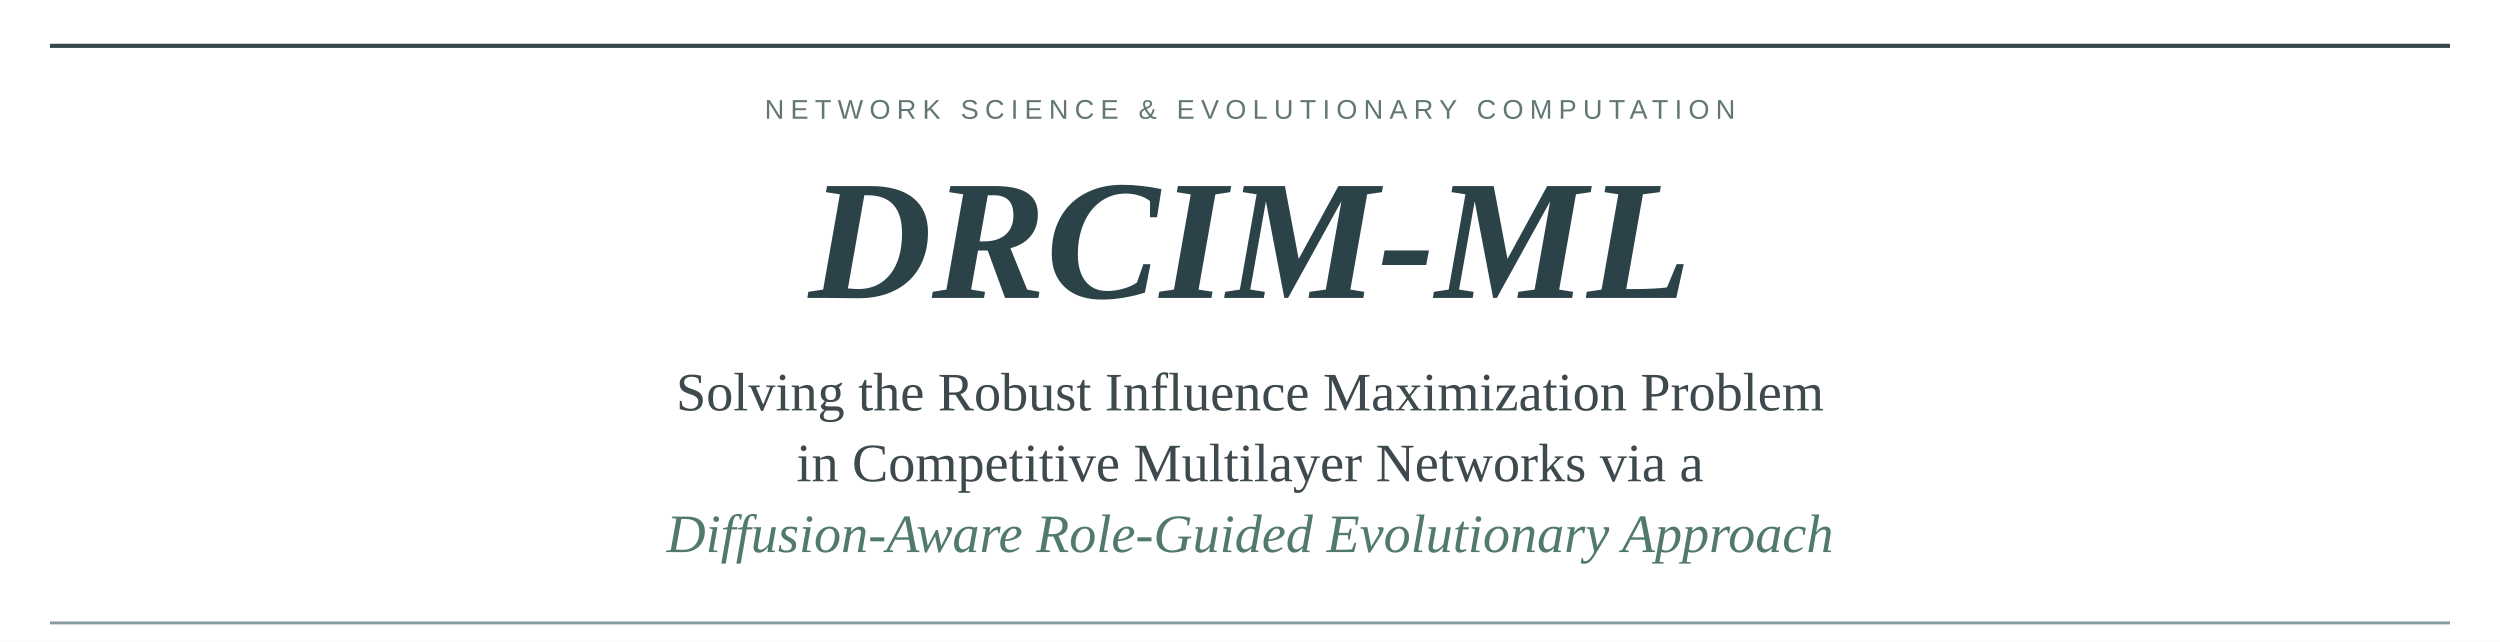
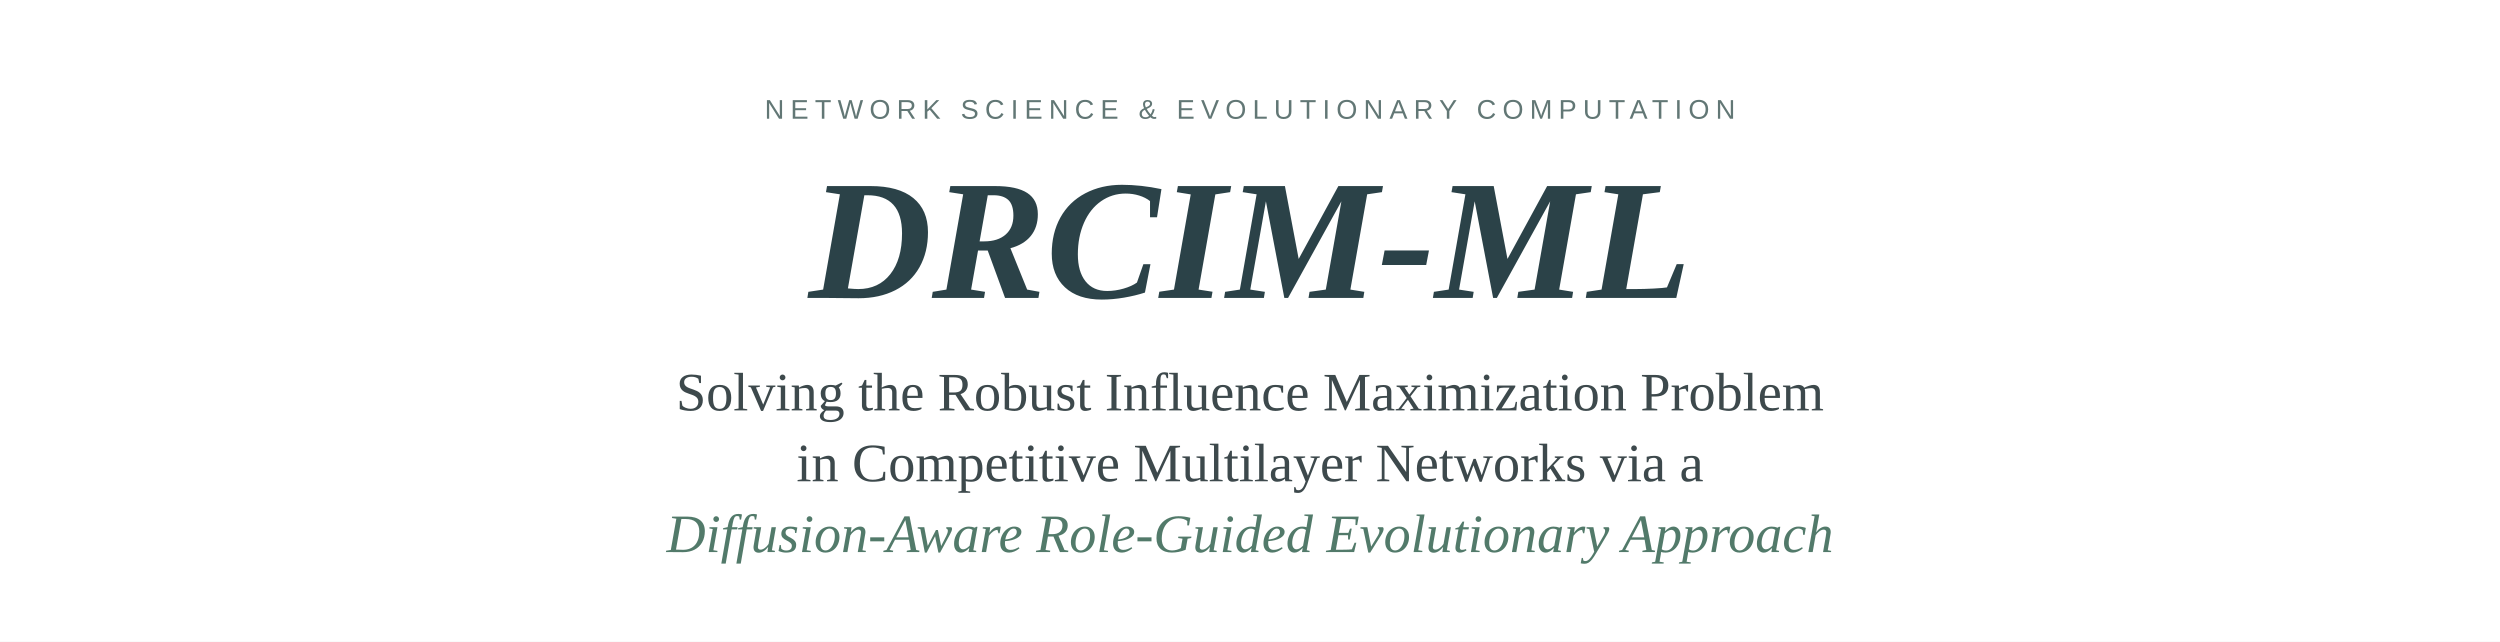
<svg xmlns="http://www.w3.org/2000/svg" width="1200" height="308" viewBox="0 0 1200 308" role="img" aria-labelledby="title desc">
  <rect width="1200" height="308" fill="#fff" />
-   <path d="M24 22H1176" stroke="#33474c" stroke-width="2" />
  <text x="600" y="57" text-anchor="middle" font-family="Arial,Helvetica,sans-serif" font-size="13" letter-spacing="3" fill="#627775">NETWORK SCIENCE &amp; EVOLUTIONARY COMPUTATION</text>
  <text x="600" y="143" text-anchor="middle" font-family="Georgia,Times New Roman,serif" font-size="82" font-style="italic" font-weight="700" fill="#2b4248">DRCIM-ML</text>
  <text x="600" y="197" text-anchor="middle" font-family="Georgia,Times New Roman,serif" font-size="26" fill="#3d494c">Solving the Robust Influence Maximization Problem</text>
  <text x="600" y="231" text-anchor="middle" font-family="Georgia,Times New Roman,serif" font-size="26" fill="#3d494c">in Competitive Multilayer Networks via a</text>
  <text x="600" y="265" text-anchor="middle" font-family="Georgia,Times New Roman,serif" font-size="26" font-style="italic" fill="#527a6a">Diffusion-Aware Role-Guided Evolutionary Approach</text>
-   <path d="M24 299H1176" stroke="#879b9c" stroke-width="1.4" />
</svg>
